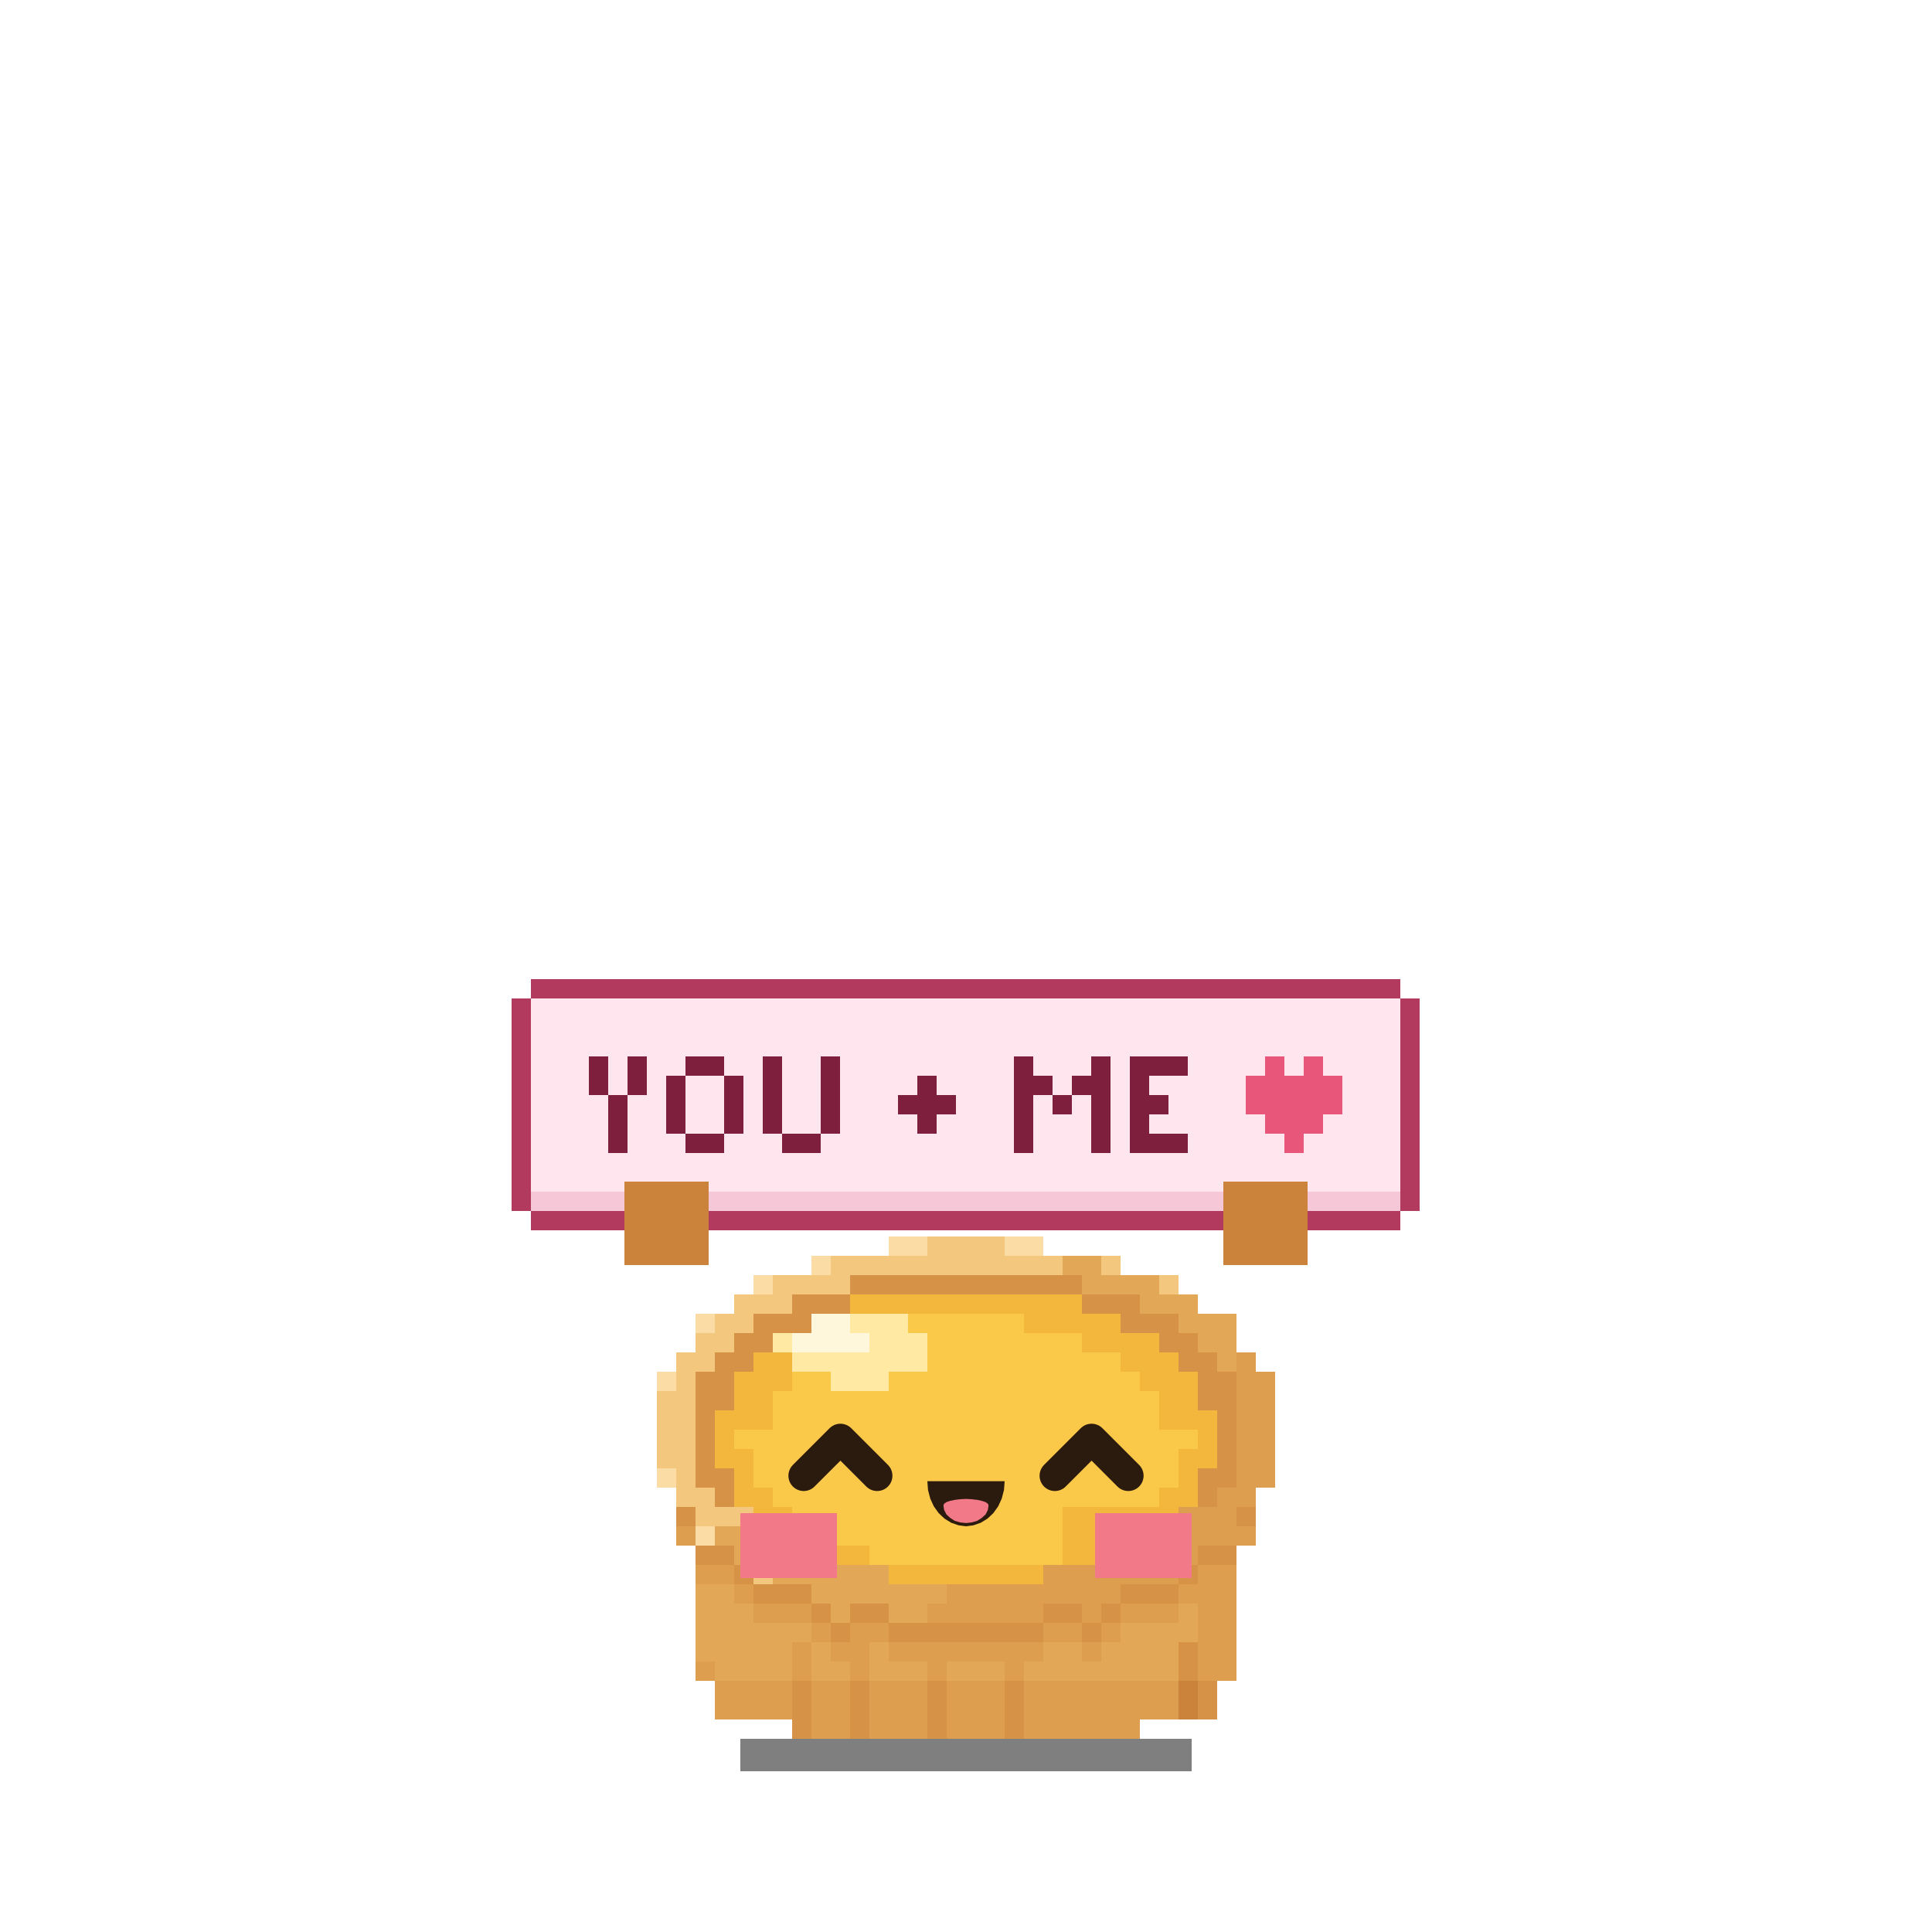
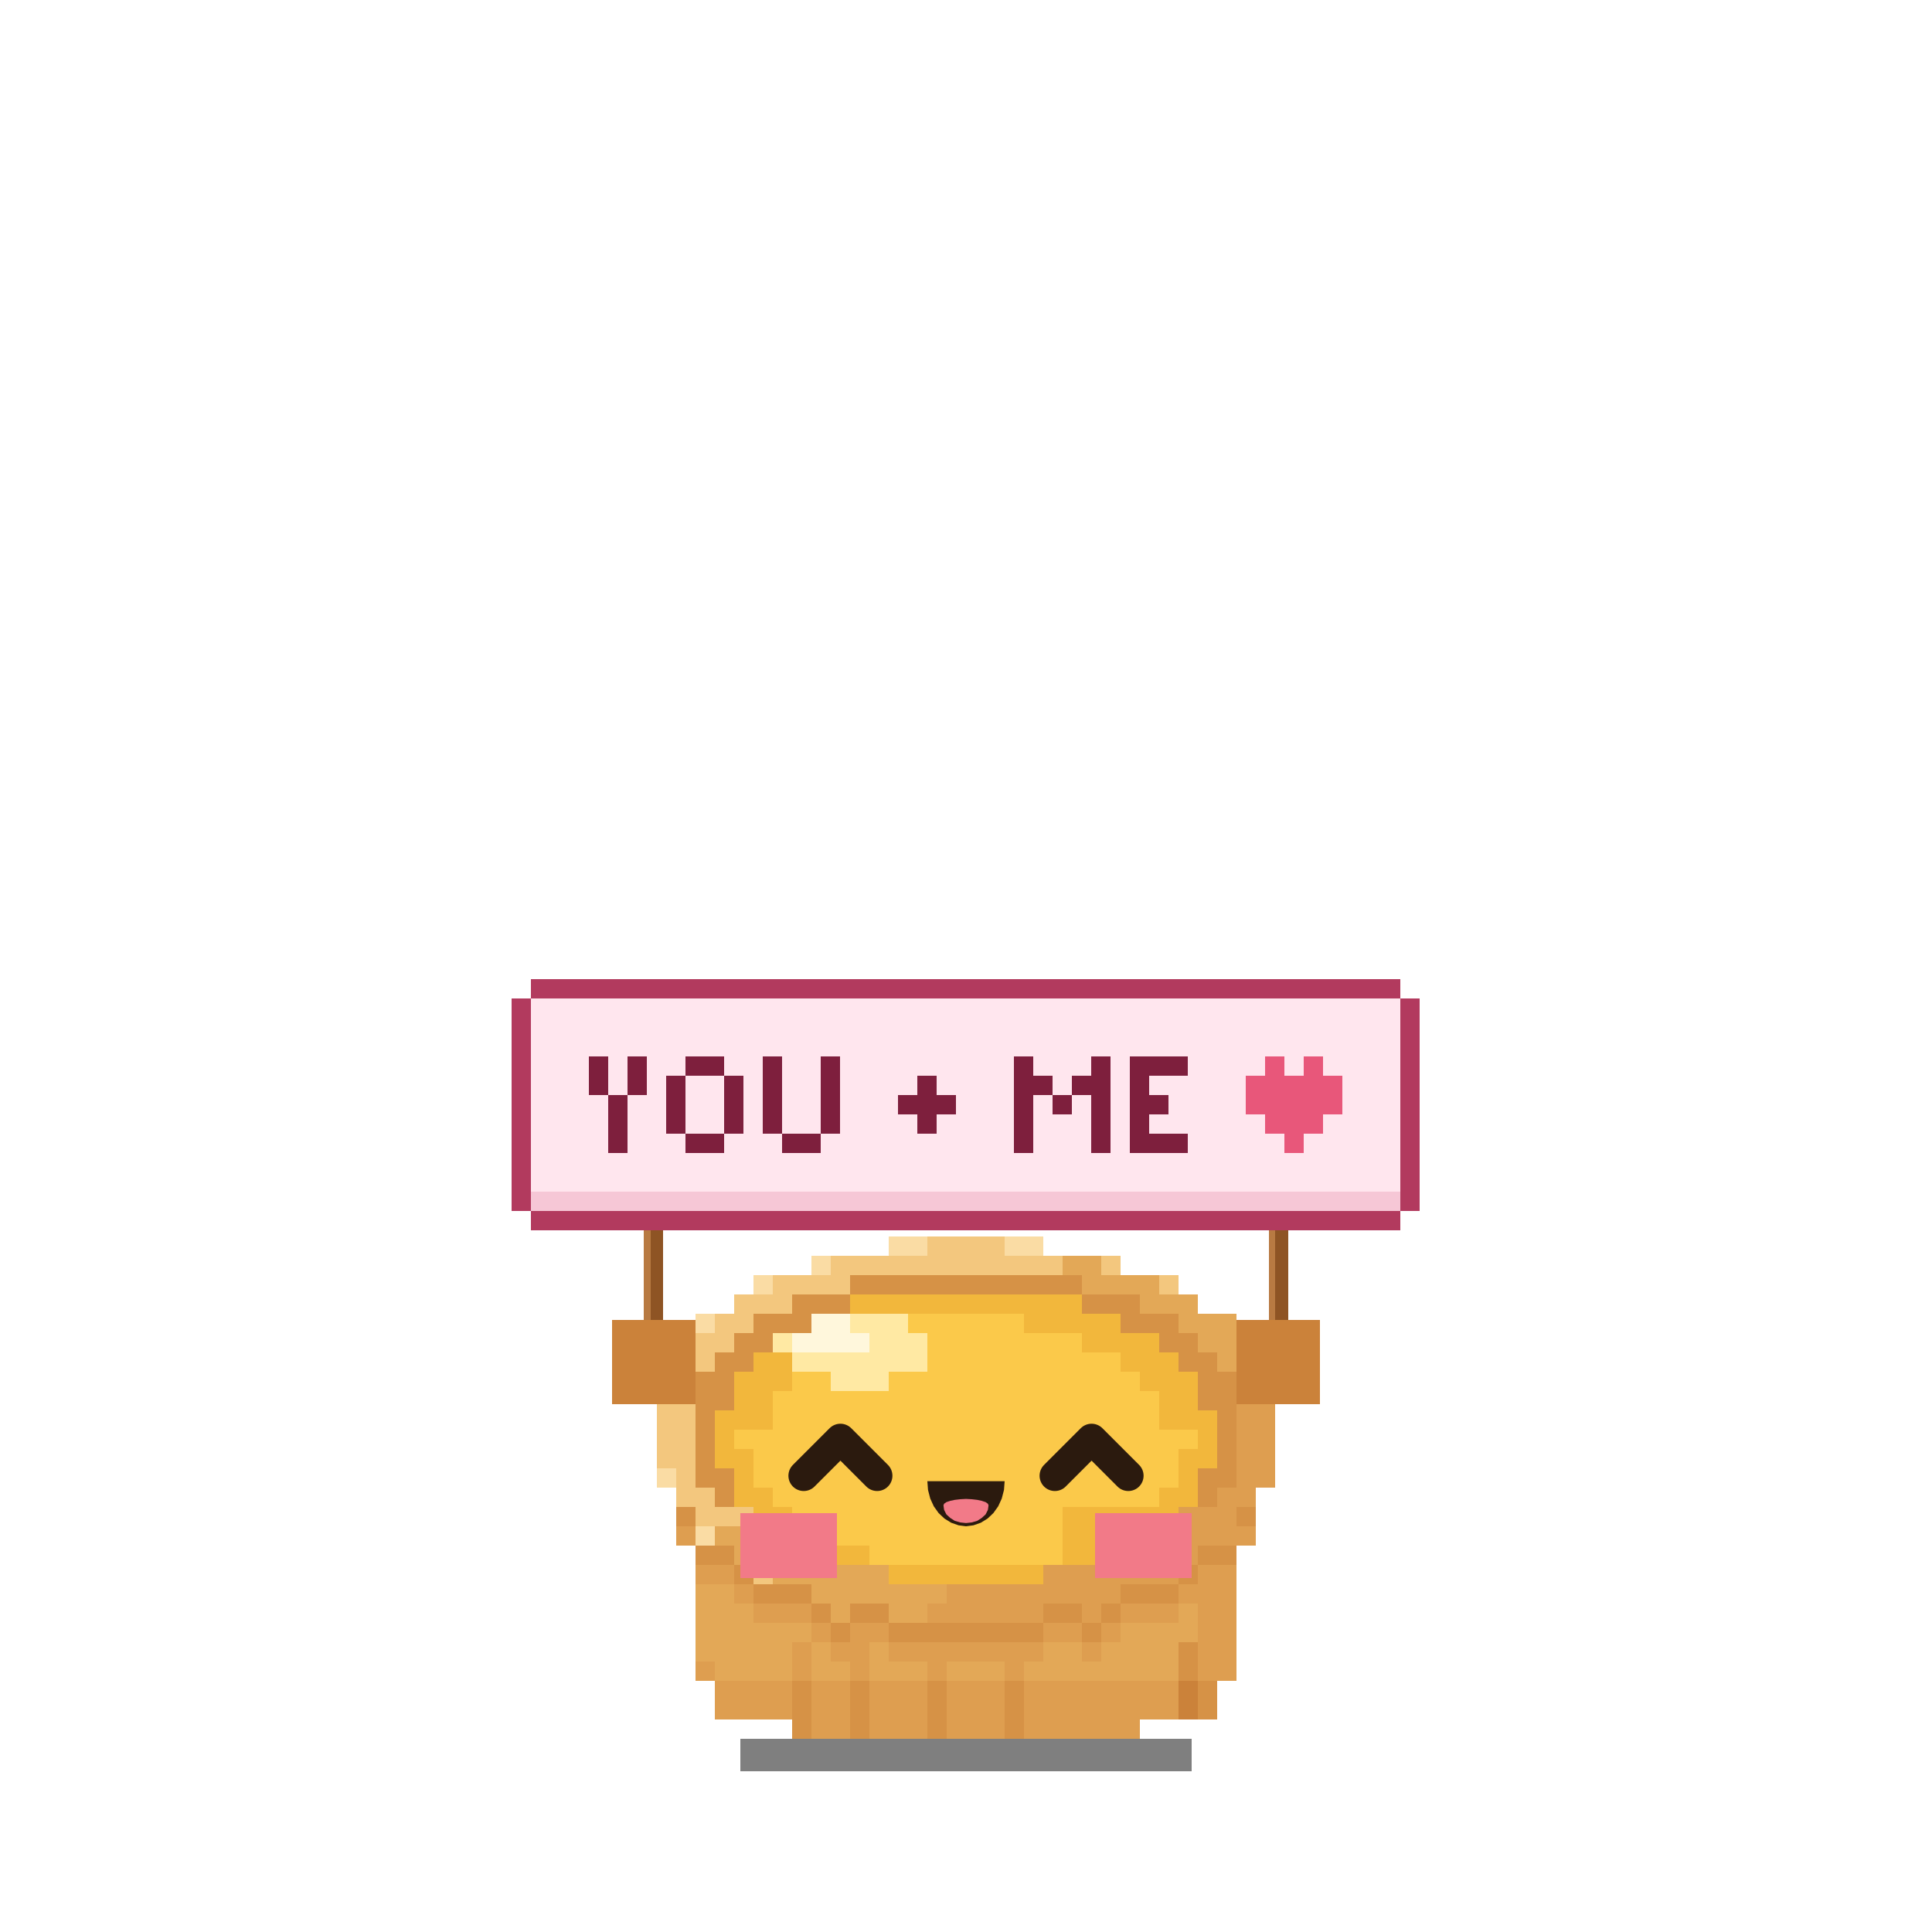
<svg xmlns="http://www.w3.org/2000/svg" viewBox="-20 -34 60 60" width="500" height="500" shape-rendering="crispEdges">
  <defs>
    <style>
      .rise { animation: sign-rise 0.55s ease-out both; }
+       .hands { animation: sign-hands 0.55s ease-out both; }
      .hold { transform-origin: 10px 4.2px; animation: sign-sway 2s 0.55s infinite ease-in-out; }
+       @keyframes sign-hands { 0% { transform: translateY(4.6px); } 70% { transform: translateY(-0.4px); } 100% { transform: translateY(0); } }
      .body { transform-origin: 10px 20px; animation: sign-bounce 1s infinite ease-in-out; }
      .shadow { transform-origin: 10px 20px; animation: sign-shadow 1s infinite ease-in-out; }
      @keyframes sign-rise {
      0% { transform: translateY(8.8px); }
      70% { transform: translateY(-1px); }
      100% { transform: translateY(0); }
      }
      @keyframes sign-sway {
      0%, 100% { transform: rotate(-2.5deg) translateY(0); }
      25% { transform: rotate(0deg) translateY(-0.6px); }
      50% { transform: rotate(2.5deg) translateY(0); }
      75% { transform: rotate(0deg) translateY(-0.6px); }
      }
      @keyframes sign-bounce { 0%, 100% { transform: scale(1, 1); } 50% { transform: scale(1.025, 0.975); } }
      @keyframes sign-shadow { 0%, 100% { transform: scaleX(1); } 50% { transform: scaleX(1.04); } }
      .ht1, .ht2, .ht3 { opacity: 0; }
      .ht1 { animation: sign-heart 2s 0.6s infinite ease-out; }
      .ht2 { animation: sign-heart 2s 1.25s infinite ease-out; }
      .ht3 { animation: sign-heart 2s 1.9s infinite ease-out; }
      @keyframes sign-heart {
      0% { opacity: 0; transform: translateY(1px); }
      15% { opacity: 1; }
      70% { opacity: 1; }
      100% { opacity: 0; transform: translateY(-6px); }
      }
    </style>
  </defs>
  <g class="shadow">
    <rect x="3" y="20" width="14" height="1" fill="#000" opacity="0.5" />
  </g>
  <g class="body">
    <g class="rise">
      <g class="hold">
+         <rect class="free" x="0" y="3.6" width="0.6" height="4.6" fill="#8E5424" />
+         <rect class="free" x="0" y="3.6" width="0.2" height="4.6" fill="#B87A42" />
+         <rect class="free" x="19.4" y="3.6" width="0.6" height="4.6" fill="#8E5424" />
+         <rect class="free" x="19.4" y="3.6" width="0.2" height="4.6" fill="#B87A42" />
        <g transform="translate(-4.1 -3.6) scale(0.6)">
          <rect x="1" y="0" width="45" height="1" fill="#B23A5E" />
          <rect x="0" y="1" width="1" height="1" fill="#B23A5E" />
          <rect x="1" y="1" width="45" height="1" fill="#FFE6EE" />
          <rect x="46" y="1" width="1" height="1" fill="#B23A5E" />
          <rect x="0" y="2" width="1" height="1" fill="#B23A5E" />
          <rect x="1" y="2" width="45" height="1" fill="#FFE6EE" />
          <rect x="46" y="2" width="1" height="1" fill="#B23A5E" />
          <rect x="0" y="3" width="1" height="1" fill="#B23A5E" />
          <rect x="1" y="3" width="45" height="1" fill="#FFE6EE" />
          <rect x="46" y="3" width="1" height="1" fill="#B23A5E" />
          <rect x="0" y="4" width="1" height="1" fill="#B23A5E" />
          <rect x="1" y="4" width="3" height="1" fill="#FFE6EE" />
          <rect x="4" y="4" width="1" height="1" fill="#7E1F3D" />
          <rect x="5" y="4" width="1" height="1" fill="#FFE6EE" />
          <rect x="6" y="4" width="1" height="1" fill="#7E1F3D" />
          <rect x="7" y="4" width="2" height="1" fill="#FFE6EE" />
          <rect x="9" y="4" width="2" height="1" fill="#7E1F3D" />
          <rect x="11" y="4" width="2" height="1" fill="#FFE6EE" />
          <rect x="13" y="4" width="1" height="1" fill="#7E1F3D" />
          <rect x="14" y="4" width="2" height="1" fill="#FFE6EE" />
          <rect x="16" y="4" width="1" height="1" fill="#7E1F3D" />
          <rect x="17" y="4" width="9" height="1" fill="#FFE6EE" />
          <rect x="26" y="4" width="1" height="1" fill="#7E1F3D" />
          <rect x="27" y="4" width="3" height="1" fill="#FFE6EE" />
          <rect x="30" y="4" width="1" height="1" fill="#7E1F3D" />
          <rect x="31" y="4" width="1" height="1" fill="#FFE6EE" />
          <rect x="32" y="4" width="3" height="1" fill="#7E1F3D" />
          <rect x="35" y="4" width="4" height="1" fill="#FFE6EE" />
          <rect x="39" y="4" width="1" height="1" fill="#E8577A" />
          <rect x="40" y="4" width="1" height="1" fill="#FFE6EE" />
          <rect x="41" y="4" width="1" height="1" fill="#E8577A" />
          <rect x="42" y="4" width="4" height="1" fill="#FFE6EE" />
          <rect x="46" y="4" width="1" height="1" fill="#B23A5E" />
          <rect x="0" y="5" width="1" height="1" fill="#B23A5E" />
          <rect x="1" y="5" width="3" height="1" fill="#FFE6EE" />
          <rect x="4" y="5" width="1" height="1" fill="#7E1F3D" />
          <rect x="5" y="5" width="1" height="1" fill="#FFE6EE" />
          <rect x="6" y="5" width="1" height="1" fill="#7E1F3D" />
          <rect x="7" y="5" width="1" height="1" fill="#FFE6EE" />
          <rect x="8" y="5" width="1" height="1" fill="#7E1F3D" />
          <rect x="9" y="5" width="2" height="1" fill="#FFE6EE" />
          <rect x="11" y="5" width="1" height="1" fill="#7E1F3D" />
          <rect x="12" y="5" width="1" height="1" fill="#FFE6EE" />
          <rect x="13" y="5" width="1" height="1" fill="#7E1F3D" />
          <rect x="14" y="5" width="2" height="1" fill="#FFE6EE" />
          <rect x="16" y="5" width="1" height="1" fill="#7E1F3D" />
          <rect x="17" y="5" width="4" height="1" fill="#FFE6EE" />
          <rect x="21" y="5" width="1" height="1" fill="#7E1F3D" />
          <rect x="22" y="5" width="4" height="1" fill="#FFE6EE" />
          <rect x="26" y="5" width="2" height="1" fill="#7E1F3D" />
          <rect x="28" y="5" width="1" height="1" fill="#FFE6EE" />
          <rect x="29" y="5" width="2" height="1" fill="#7E1F3D" />
          <rect x="31" y="5" width="1" height="1" fill="#FFE6EE" />
          <rect x="32" y="5" width="1" height="1" fill="#7E1F3D" />
          <rect x="33" y="5" width="5" height="1" fill="#FFE6EE" />
          <rect x="38" y="5" width="5" height="1" fill="#E8577A" />
          <rect x="43" y="5" width="3" height="1" fill="#FFE6EE" />
          <rect x="46" y="5" width="1" height="1" fill="#B23A5E" />
          <rect x="0" y="6" width="1" height="1" fill="#B23A5E" />
          <rect x="1" y="6" width="4" height="1" fill="#FFE6EE" />
          <rect x="5" y="6" width="1" height="1" fill="#7E1F3D" />
          <rect x="6" y="6" width="2" height="1" fill="#FFE6EE" />
          <rect x="8" y="6" width="1" height="1" fill="#7E1F3D" />
          <rect x="9" y="6" width="2" height="1" fill="#FFE6EE" />
          <rect x="11" y="6" width="1" height="1" fill="#7E1F3D" />
          <rect x="12" y="6" width="1" height="1" fill="#FFE6EE" />
          <rect x="13" y="6" width="1" height="1" fill="#7E1F3D" />
          <rect x="14" y="6" width="2" height="1" fill="#FFE6EE" />
          <rect x="16" y="6" width="1" height="1" fill="#7E1F3D" />
          <rect x="17" y="6" width="3" height="1" fill="#FFE6EE" />
          <rect x="20" y="6" width="3" height="1" fill="#7E1F3D" />
          <rect x="23" y="6" width="3" height="1" fill="#FFE6EE" />
          <rect x="26" y="6" width="1" height="1" fill="#7E1F3D" />
          <rect x="27" y="6" width="1" height="1" fill="#FFE6EE" />
          <rect x="28" y="6" width="1" height="1" fill="#7E1F3D" />
          <rect x="29" y="6" width="1" height="1" fill="#FFE6EE" />
          <rect x="30" y="6" width="1" height="1" fill="#7E1F3D" />
          <rect x="31" y="6" width="1" height="1" fill="#FFE6EE" />
          <rect x="32" y="6" width="2" height="1" fill="#7E1F3D" />
          <rect x="34" y="6" width="4" height="1" fill="#FFE6EE" />
          <rect x="38" y="6" width="5" height="1" fill="#E8577A" />
          <rect x="43" y="6" width="3" height="1" fill="#FFE6EE" />
          <rect x="46" y="6" width="1" height="1" fill="#B23A5E" />
          <rect x="0" y="7" width="1" height="1" fill="#B23A5E" />
          <rect x="1" y="7" width="4" height="1" fill="#FFE6EE" />
          <rect x="5" y="7" width="1" height="1" fill="#7E1F3D" />
          <rect x="6" y="7" width="2" height="1" fill="#FFE6EE" />
          <rect x="8" y="7" width="1" height="1" fill="#7E1F3D" />
          <rect x="9" y="7" width="2" height="1" fill="#FFE6EE" />
          <rect x="11" y="7" width="1" height="1" fill="#7E1F3D" />
          <rect x="12" y="7" width="1" height="1" fill="#FFE6EE" />
          <rect x="13" y="7" width="1" height="1" fill="#7E1F3D" />
          <rect x="14" y="7" width="2" height="1" fill="#FFE6EE" />
          <rect x="16" y="7" width="1" height="1" fill="#7E1F3D" />
          <rect x="17" y="7" width="4" height="1" fill="#FFE6EE" />
          <rect x="21" y="7" width="1" height="1" fill="#7E1F3D" />
          <rect x="22" y="7" width="4" height="1" fill="#FFE6EE" />
          <rect x="26" y="7" width="1" height="1" fill="#7E1F3D" />
          <rect x="27" y="7" width="3" height="1" fill="#FFE6EE" />
          <rect x="30" y="7" width="1" height="1" fill="#7E1F3D" />
          <rect x="31" y="7" width="1" height="1" fill="#FFE6EE" />
          <rect x="32" y="7" width="1" height="1" fill="#7E1F3D" />
          <rect x="33" y="7" width="6" height="1" fill="#FFE6EE" />
          <rect x="39" y="7" width="3" height="1" fill="#E8577A" />
          <rect x="42" y="7" width="4" height="1" fill="#FFE6EE" />
          <rect x="46" y="7" width="1" height="1" fill="#B23A5E" />
          <rect x="0" y="8" width="1" height="1" fill="#B23A5E" />
          <rect x="1" y="8" width="4" height="1" fill="#FFE6EE" />
          <rect x="5" y="8" width="1" height="1" fill="#7E1F3D" />
          <rect x="6" y="8" width="3" height="1" fill="#FFE6EE" />
          <rect x="9" y="8" width="2" height="1" fill="#7E1F3D" />
          <rect x="11" y="8" width="3" height="1" fill="#FFE6EE" />
          <rect x="14" y="8" width="2" height="1" fill="#7E1F3D" />
          <rect x="16" y="8" width="10" height="1" fill="#FFE6EE" />
          <rect x="26" y="8" width="1" height="1" fill="#7E1F3D" />
          <rect x="27" y="8" width="3" height="1" fill="#FFE6EE" />
          <rect x="30" y="8" width="1" height="1" fill="#7E1F3D" />
          <rect x="31" y="8" width="1" height="1" fill="#FFE6EE" />
          <rect x="32" y="8" width="3" height="1" fill="#7E1F3D" />
          <rect x="35" y="8" width="5" height="1" fill="#FFE6EE" />
          <rect x="40" y="8" width="1" height="1" fill="#E8577A" />
          <rect x="41" y="8" width="5" height="1" fill="#FFE6EE" />
          <rect x="46" y="8" width="1" height="1" fill="#B23A5E" />
          <rect x="0" y="9" width="1" height="1" fill="#B23A5E" />
          <rect x="1" y="9" width="45" height="1" fill="#FFE6EE" />
          <rect x="46" y="9" width="1" height="1" fill="#B23A5E" />
          <rect x="0" y="10" width="1" height="1" fill="#B23A5E" />
          <rect x="1" y="10" width="45" height="1" fill="#FFE6EE" />
          <rect x="46" y="10" width="1" height="1" fill="#B23A5E" />
          <rect x="0" y="11" width="1" height="1" fill="#B23A5E" />
          <rect x="1" y="11" width="45" height="1" fill="#F6C7D6" />
          <rect x="46" y="11" width="1" height="1" fill="#B23A5E" />
          <rect x="1" y="12" width="45" height="1" fill="#B23A5E" />
        </g>
-         <rect class="free" x="-0.6" y="2.7" width="2.6" height="2.6" fill="#CB823A" />
-         <rect class="free" x="18" y="2.7" width="2.6" height="2.6" fill="#CB823A" />
      </g>
    </g>
    <g id="tart" transform="translate(0.4 4.4) scale(0.6)">
      <rect x="12" y="0" width="8" height="2" fill="#FADCA4" />
      <rect x="8" y="1" width="16" height="2" fill="#F3C77E" />
      <rect x="5" y="2" width="22" height="2" fill="#D69246" />
      <rect x="4" y="3" width="24" height="2" fill="#F2B73C" />
      <rect x="2" y="4" width="28" height="2" fill="#D69246" />
      <rect x="2" y="5" width="28" height="2" fill="#FBC94A" />
      <rect x="1" y="6" width="30" height="2" fill="#FBC94A" />
      <rect x="0" y="7" width="32" height="2" fill="#FBC94A" />
      <rect x="0" y="8" width="32" height="2" fill="#FBC94A" />
      <rect x="0" y="9" width="32" height="2" fill="#FBC94A" />
      <rect x="0" y="10" width="32" height="2" fill="#FBC94A" />
      <rect x="0" y="11" width="32" height="2" fill="#FBC94A" />
      <rect x="1" y="12" width="30" height="2" fill="#FBC94A" />
      <rect x="1" y="13" width="30" height="2" fill="#FBC94A" />
      <rect x="1" y="14" width="30" height="2" fill="#FBC94A" />
      <rect x="2" y="15" width="28" height="2" fill="#FBC94A" />
      <rect x="2" y="16" width="28" height="2" fill="#FBC94A" />
      <rect x="2" y="17" width="28" height="2" fill="#DE9E50" />
      <rect x="2" y="18" width="28" height="2" fill="#DE9E50" />
      <rect x="2" y="19" width="28" height="2" fill="#DE9E50" />
      <rect x="2" y="20" width="28" height="2" fill="#E3A857" />
      <rect x="2" y="21" width="28" height="2" fill="#DE9E50" />
      <rect x="3" y="22" width="26" height="2" fill="#E3A857" />
      <rect x="3" y="23" width="26" height="2" fill="#DE9E50" />
      <rect x="7" y="24" width="18" height="2" fill="#DE9E50" />
      <rect x="12" y="0" width="8" height="1" fill="#FADCA4" />
      <rect x="8" y="1" width="16" height="1" fill="#F3C77E" />
      <rect x="5" y="2" width="22" height="1" fill="#D69246" />
      <rect x="4" y="3" width="24" height="1" fill="#F2B73C" />
      <rect x="2" y="4" width="28" height="1" fill="#D69246" />
      <rect x="2" y="5" width="28" height="1" fill="#FBC94A" />
      <rect x="1" y="6" width="30" height="1" fill="#FBC94A" />
      <rect x="0" y="7" width="32" height="1" fill="#FBC94A" />
      <rect x="0" y="8" width="32" height="1" fill="#FBC94A" />
      <rect x="0" y="9" width="32" height="1" fill="#FBC94A" />
      <rect x="0" y="10" width="32" height="1" fill="#FBC94A" />
      <rect x="0" y="11" width="32" height="1" fill="#FBC94A" />
      <rect x="0" y="12" width="32" height="1" fill="#FBC94A" />
      <rect x="1" y="13" width="30" height="1" fill="#FBC94A" />
      <rect x="1" y="14" width="30" height="1" fill="#FBC94A" />
      <rect x="1" y="15" width="30" height="1" fill="#FBC94A" />
      <rect x="2" y="16" width="28" height="1" fill="#FBC94A" />
      <rect x="2" y="17" width="28" height="1" fill="#DE9E50" />
      <rect x="2" y="18" width="28" height="1" fill="#DE9E50" />
      <rect x="2" y="19" width="28" height="1" fill="#DE9E50" />
      <rect x="2" y="20" width="28" height="1" fill="#E3A857" />
      <rect x="2" y="21" width="28" height="1" fill="#DE9E50" />
      <rect x="2" y="22" width="28" height="1" fill="#E3A857" />
      <rect x="3" y="23" width="26" height="1" fill="#DE9E50" />
      <rect x="3" y="24" width="26" height="1" fill="#DE9E50" />
      <rect x="7" y="25" width="18" height="1" fill="#DE9E50" />
      <rect x="12" y="0" width="2" height="1" fill="#FADCA4" />
      <rect x="14" y="0" width="4" height="1" fill="#F3C77E" />
      <rect x="18" y="0" width="2" height="1" fill="#FADCA4" />
      <rect x="8" y="1" width="1" height="1" fill="#FADCA4" />
      <rect x="9" y="1" width="12" height="1" fill="#F3C77E" />
      <rect x="21" y="1" width="2" height="1" fill="#E3A857" />
      <rect x="23" y="1" width="1" height="1" fill="#F3C77E" />
      <rect x="5" y="2" width="1" height="1" fill="#FADCA4" />
      <rect x="6" y="2" width="4" height="1" fill="#F3C77E" />
      <rect x="10" y="2" width="12" height="1" fill="#D69246" />
      <rect x="22" y="2" width="4" height="1" fill="#E3A857" />
      <rect x="26" y="2" width="1" height="1" fill="#F3C77E" />
      <rect x="4" y="3" width="3" height="1" fill="#F3C77E" />
      <rect x="7" y="3" width="3" height="1" fill="#D69246" />
      <rect x="10" y="3" width="12" height="1" fill="#F2B73C" />
      <rect x="22" y="3" width="3" height="1" fill="#D69246" />
      <rect x="25" y="3" width="3" height="1" fill="#E3A857" />
      <rect x="2" y="4" width="1" height="1" fill="#FADCA4" />
      <rect x="3" y="4" width="2" height="1" fill="#F3C77E" />
      <rect x="5" y="4" width="3" height="1" fill="#D69246" />
      <rect x="8" y="4" width="2" height="1" fill="#FFF7DC" />
      <rect x="10" y="4" width="3" height="1" fill="#FFE9A3" />
      <rect x="13" y="4" width="6" height="1" fill="#FBC94A" />
      <rect x="19" y="4" width="5" height="1" fill="#F2B73C" />
      <rect x="24" y="4" width="3" height="1" fill="#D69246" />
      <rect x="27" y="4" width="3" height="1" fill="#E3A857" />
      <rect x="2" y="5" width="2" height="1" fill="#F3C77E" />
      <rect x="4" y="5" width="2" height="1" fill="#D69246" />
      <rect x="6" y="5" width="1" height="1" fill="#FFE9A3" />
      <rect x="7" y="5" width="4" height="1" fill="#FFF7DC" />
      <rect x="11" y="5" width="3" height="1" fill="#FFE9A3" />
      <rect x="14" y="5" width="8" height="1" fill="#FBC94A" />
      <rect x="22" y="5" width="4" height="1" fill="#F2B73C" />
      <rect x="26" y="5" width="2" height="1" fill="#D69246" />
      <rect x="28" y="5" width="2" height="1" fill="#E3A857" />
      <rect x="1" y="6" width="2" height="1" fill="#F3C77E" />
      <rect x="3" y="6" width="2" height="1" fill="#D69246" />
      <rect x="5" y="6" width="2" height="1" fill="#F2B73C" />
      <rect x="7" y="6" width="7" height="1" fill="#FFE9A3" />
      <rect x="14" y="6" width="10" height="1" fill="#FBC94A" />
      <rect x="24" y="6" width="3" height="1" fill="#F2B73C" />
      <rect x="27" y="6" width="2" height="1" fill="#D69246" />
      <rect x="29" y="6" width="1" height="1" fill="#E3A857" />
      <rect x="30" y="6" width="1" height="1" fill="#DE9E50" />
      <rect x="0" y="7" width="1" height="1" fill="#FADCA4" />
      <rect x="1" y="7" width="1" height="1" fill="#F3C77E" />
      <rect x="2" y="7" width="2" height="1" fill="#D69246" />
      <rect x="4" y="7" width="3" height="1" fill="#F2B73C" />
      <rect x="7" y="7" width="2" height="1" fill="#FBC94A" />
      <rect x="9" y="7" width="3" height="1" fill="#FFE9A3" />
      <rect x="12" y="7" width="13" height="1" fill="#FBC94A" />
      <rect x="25" y="7" width="3" height="1" fill="#F2B73C" />
      <rect x="28" y="7" width="2" height="1" fill="#D69246" />
      <rect x="30" y="7" width="2" height="1" fill="#DE9E50" />
      <rect x="0" y="8" width="2" height="1" fill="#F3C77E" />
      <rect x="2" y="8" width="2" height="1" fill="#D69246" />
      <rect x="4" y="8" width="2" height="1" fill="#F2B73C" />
      <rect x="6" y="8" width="20" height="1" fill="#FBC94A" />
      <rect x="26" y="8" width="2" height="1" fill="#F2B73C" />
      <rect x="28" y="8" width="2" height="1" fill="#D69246" />
      <rect x="30" y="8" width="2" height="1" fill="#DE9E50" />
      <rect x="0" y="9" width="2" height="1" fill="#F3C77E" />
      <rect x="2" y="9" width="1" height="1" fill="#D69246" />
      <rect x="3" y="9" width="3" height="1" fill="#F2B73C" />
      <rect x="6" y="9" width="20" height="1" fill="#FBC94A" />
      <rect x="26" y="9" width="3" height="1" fill="#F2B73C" />
      <rect x="29" y="9" width="1" height="1" fill="#D69246" />
      <rect x="30" y="9" width="2" height="1" fill="#DE9E50" />
      <rect x="0" y="10" width="2" height="1" fill="#F3C77E" />
      <rect x="2" y="10" width="1" height="1" fill="#D69246" />
      <rect x="3" y="10" width="1" height="1" fill="#F2B73C" />
      <rect x="4" y="10" width="24" height="1" fill="#FBC94A" />
      <rect x="28" y="10" width="1" height="1" fill="#F2B73C" />
      <rect x="29" y="10" width="1" height="1" fill="#D69246" />
      <rect x="30" y="10" width="2" height="1" fill="#DE9E50" />
      <rect x="0" y="11" width="2" height="1" fill="#F3C77E" />
      <rect x="2" y="11" width="1" height="1" fill="#D69246" />
      <rect x="3" y="11" width="2" height="1" fill="#F2B73C" />
      <rect x="5" y="11" width="22" height="1" fill="#FBC94A" />
      <rect x="27" y="11" width="2" height="1" fill="#F2B73C" />
      <rect x="29" y="11" width="1" height="1" fill="#D69246" />
      <rect x="30" y="11" width="2" height="1" fill="#DE9E50" />
      <rect x="0" y="12" width="1" height="1" fill="#FADCA4" />
      <rect x="1" y="12" width="1" height="1" fill="#F3C77E" />
      <rect x="2" y="12" width="2" height="1" fill="#D69246" />
      <rect x="4" y="12" width="1" height="1" fill="#F2B73C" />
      <rect x="5" y="12" width="22" height="1" fill="#FBC94A" />
      <rect x="27" y="12" width="1" height="1" fill="#F2B73C" />
      <rect x="28" y="12" width="2" height="1" fill="#D69246" />
      <rect x="30" y="12" width="2" height="1" fill="#DE9E50" />
      <rect x="1" y="13" width="2" height="1" fill="#F3C77E" />
      <rect x="3" y="13" width="1" height="1" fill="#D69246" />
      <rect x="4" y="13" width="2" height="1" fill="#F2B73C" />
      <rect x="6" y="13" width="20" height="1" fill="#FBC94A" />
      <rect x="26" y="13" width="2" height="1" fill="#F2B73C" />
      <rect x="28" y="13" width="1" height="1" fill="#D69246" />
      <rect x="29" y="13" width="2" height="1" fill="#DE9E50" />
      <rect x="1" y="14" width="1" height="1" fill="#D69246" />
      <rect x="2" y="14" width="3" height="1" fill="#F3C77E" />
      <rect x="5" y="14" width="2" height="1" fill="#F2B73C" />
      <rect x="7" y="14" width="14" height="1" fill="#FBC94A" />
      <rect x="21" y="14" width="6" height="1" fill="#F2B73C" />
      <rect x="27" y="14" width="3" height="1" fill="#DE9E50" />
      <rect x="30" y="14" width="1" height="1" fill="#D69246" />
      <rect x="1" y="15" width="1" height="1" fill="#DE9E50" />
      <rect x="2" y="15" width="1" height="1" fill="#FADCA4" />
      <rect x="3" y="15" width="4" height="1" fill="#E3A857" />
      <rect x="7" y="15" width="2" height="1" fill="#F2B73C" />
      <rect x="9" y="15" width="12" height="1" fill="#FBC94A" />
      <rect x="21" y="15" width="4" height="1" fill="#F2B73C" />
      <rect x="25" y="15" width="6" height="1" fill="#DE9E50" />
      <rect x="2" y="16" width="2" height="1" fill="#D69246" />
      <rect x="4" y="16" width="5" height="1" fill="#E3A857" />
      <rect x="9" y="16" width="2" height="1" fill="#F2B73C" />
      <rect x="11" y="16" width="10" height="1" fill="#FBC94A" />
      <rect x="21" y="16" width="2" height="1" fill="#F2B73C" />
      <rect x="23" y="16" width="5" height="1" fill="#DE9E50" />
      <rect x="28" y="16" width="2" height="1" fill="#D69246" />
      <rect x="2" y="17" width="2" height="1" fill="#DE9E50" />
      <rect x="4" y="17" width="1" height="1" fill="#D69246" />
      <rect x="5" y="17" width="1" height="1" fill="#F3C77E" />
      <rect x="6" y="17" width="6" height="1" fill="#E3A857" />
      <rect x="12" y="17" width="8" height="1" fill="#F2B73C" />
      <rect x="20" y="17" width="7" height="1" fill="#DE9E50" />
      <rect x="27" y="17" width="1" height="1" fill="#D69246" />
      <rect x="28" y="17" width="2" height="1" fill="#DE9E50" />
      <rect x="2" y="18" width="2" height="1" fill="#E3A857" />
      <rect x="4" y="18" width="1" height="1" fill="#DE9E50" />
      <rect x="5" y="18" width="3" height="1" fill="#D69246" />
      <rect x="8" y="18" width="7" height="1" fill="#E3A857" />
      <rect x="15" y="18" width="9" height="1" fill="#DE9E50" />
      <rect x="24" y="18" width="3" height="1" fill="#D69246" />
      <rect x="27" y="18" width="3" height="1" fill="#DE9E50" />
      <rect x="2" y="19" width="3" height="1" fill="#E3A857" />
      <rect x="5" y="19" width="3" height="1" fill="#DE9E50" />
      <rect x="8" y="19" width="1" height="1" fill="#D69246" />
      <rect x="9" y="19" width="1" height="1" fill="#E3A857" />
      <rect x="10" y="19" width="2" height="1" fill="#D69246" />
      <rect x="12" y="19" width="2" height="1" fill="#E3A857" />
      <rect x="14" y="19" width="6" height="1" fill="#DE9E50" />
      <rect x="20" y="19" width="2" height="1" fill="#D69246" />
      <rect x="22" y="19" width="1" height="1" fill="#DE9E50" />
      <rect x="23" y="19" width="1" height="1" fill="#D69246" />
      <rect x="24" y="19" width="3" height="1" fill="#DE9E50" />
      <rect x="27" y="19" width="1" height="1" fill="#E3A857" />
      <rect x="28" y="19" width="2" height="1" fill="#DE9E50" />
      <rect x="2" y="20" width="6" height="1" fill="#E3A857" />
      <rect x="8" y="20" width="1" height="1" fill="#DE9E50" />
      <rect x="9" y="20" width="1" height="1" fill="#D69246" />
      <rect x="10" y="20" width="2" height="1" fill="#DE9E50" />
      <rect x="12" y="20" width="8" height="1" fill="#D69246" />
      <rect x="20" y="20" width="2" height="1" fill="#DE9E50" />
      <rect x="22" y="20" width="1" height="1" fill="#D69246" />
      <rect x="23" y="20" width="1" height="1" fill="#DE9E50" />
      <rect x="24" y="20" width="4" height="1" fill="#E3A857" />
      <rect x="28" y="20" width="2" height="1" fill="#DE9E50" />
      <rect x="2" y="21" width="5" height="1" fill="#E3A857" />
      <rect x="7" y="21" width="1" height="1" fill="#DE9E50" />
      <rect x="8" y="21" width="1" height="1" fill="#E3A857" />
      <rect x="9" y="21" width="2" height="1" fill="#DE9E50" />
      <rect x="11" y="21" width="1" height="1" fill="#E3A857" />
      <rect x="12" y="21" width="8" height="1" fill="#DE9E50" />
      <rect x="20" y="21" width="2" height="1" fill="#E3A857" />
      <rect x="22" y="21" width="1" height="1" fill="#DE9E50" />
      <rect x="23" y="21" width="4" height="1" fill="#E3A857" />
      <rect x="27" y="21" width="1" height="1" fill="#D69246" />
      <rect x="28" y="21" width="2" height="1" fill="#DE9E50" />
      <rect x="2" y="22" width="1" height="1" fill="#DE9E50" />
      <rect x="3" y="22" width="4" height="1" fill="#E3A857" />
      <rect x="7" y="22" width="1" height="1" fill="#DE9E50" />
      <rect x="8" y="22" width="2" height="1" fill="#E3A857" />
      <rect x="10" y="22" width="1" height="1" fill="#DE9E50" />
      <rect x="11" y="22" width="3" height="1" fill="#E3A857" />
      <rect x="14" y="22" width="1" height="1" fill="#DE9E50" />
      <rect x="15" y="22" width="3" height="1" fill="#E3A857" />
      <rect x="18" y="22" width="1" height="1" fill="#DE9E50" />
      <rect x="19" y="22" width="8" height="1" fill="#E3A857" />
      <rect x="27" y="22" width="1" height="1" fill="#D69246" />
      <rect x="28" y="22" width="2" height="1" fill="#DE9E50" />
      <rect x="3" y="23" width="4" height="1" fill="#DE9E50" />
      <rect x="7" y="23" width="1" height="1" fill="#D69246" />
      <rect x="8" y="23" width="2" height="1" fill="#DE9E50" />
      <rect x="10" y="23" width="1" height="1" fill="#D69246" />
      <rect x="11" y="23" width="3" height="1" fill="#DE9E50" />
      <rect x="14" y="23" width="1" height="1" fill="#D69246" />
      <rect x="15" y="23" width="3" height="1" fill="#DE9E50" />
      <rect x="18" y="23" width="1" height="1" fill="#D69246" />
      <rect x="19" y="23" width="8" height="1" fill="#DE9E50" />
      <rect x="27" y="23" width="1" height="1" fill="#CB823A" />
      <rect x="28" y="23" width="1" height="1" fill="#D69246" />
      <rect x="3" y="24" width="4" height="1" fill="#DE9E50" />
      <rect x="7" y="24" width="1" height="1" fill="#D69246" />
      <rect x="8" y="24" width="2" height="1" fill="#DE9E50" />
      <rect x="10" y="24" width="1" height="1" fill="#D69246" />
      <rect x="11" y="24" width="3" height="1" fill="#DE9E50" />
      <rect x="14" y="24" width="1" height="1" fill="#D69246" />
      <rect x="15" y="24" width="3" height="1" fill="#DE9E50" />
      <rect x="18" y="24" width="1" height="1" fill="#D69246" />
      <rect x="19" y="24" width="8" height="1" fill="#DE9E50" />
      <rect x="27" y="24" width="1" height="1" fill="#CB823A" />
      <rect x="28" y="24" width="1" height="1" fill="#D69246" />
      <rect x="7" y="25" width="1" height="1" fill="#D69246" />
      <rect x="8" y="25" width="2" height="1" fill="#DE9E50" />
      <rect x="10" y="25" width="1" height="1" fill="#D69246" />
      <rect x="11" y="25" width="3" height="1" fill="#DE9E50" />
      <rect x="14" y="25" width="1" height="1" fill="#D69246" />
      <rect x="15" y="25" width="3" height="1" fill="#DE9E50" />
      <rect x="18" y="25" width="1" height="1" fill="#D69246" />
      <rect x="19" y="25" width="6" height="1" fill="#DE9E50" />
    </g>
    <rect x="3" y="13" width="3" height="2" fill="#F27A88" />
    <rect x="14" y="13" width="3" height="2" fill="#F27A88" />
    <g fill="none" stroke="#2B1A0E" stroke-width="0.95" stroke-linecap="round" stroke-linejoin="round" shape-rendering="geometricPrecision">
      <polyline class="free" points="4.96,11.83 6.1,10.69 7.24,11.83" />
      <polyline class="free" points="12.76,11.83 13.9,10.69 15.04,11.83" />
    </g>
    <g shape-rendering="geometricPrecision" stroke="none">
      <polyline class="free" fill="#2B1A0E" points="11.2,12 11.18,12.27 11.11,12.54 11,12.78 10.85,12.99 10.67,13.16 10.46,13.29 10.23,13.37 10,13.4 9.77,13.37 9.54,13.29 9.33,13.16 9.15,12.99 9,12.78 8.89,12.54 8.82,12.27 8.8,12" />
      <polyline class="free" fill="#F27A88" points="10.7,12.75 10.68,12.89 10.61,13.03 10.49,13.14 10.35,13.23 10.18,13.28 10,13.3 9.82,13.28 9.65,13.23 9.51,13.14 9.39,13.03 9.32,12.89 9.3,12.75 9.3,12.75 9.32,12.7 9.39,12.65 9.51,12.61 9.65,12.58 9.82,12.56 10,12.55 10.18,12.56 10.35,12.58 10.49,12.61 10.61,12.65 10.68,12.7 10.7,12.75" />
    </g>
+     <g class="hands">
+       <g class="hold">
+         <rect class="free" x="-1" y="7" width="2.6" height="2.6" fill="#CB823A" />
+         <rect class="free" x="18.4" y="7" width="2.6" height="2.6" fill="#CB823A" />
+       </g>
+     </g>
  </g>
  <g class="ht1">
    <g transform="translate(-3.6 9) scale(0.6)">
      <rect x="1" y="0" width="1" height="1" fill="#E8577A" />
      <rect x="3" y="0" width="1" height="1" fill="#E8577A" />
      <rect x="0" y="1" width="5" height="1" fill="#E8577A" />
      <rect x="0" y="2" width="5" height="1" fill="#E8577A" />
      <rect x="1" y="3" width="3" height="1" fill="#E8577A" />
      <rect x="2" y="4" width="1" height="1" fill="#E8577A" />
    </g>
  </g>
  <g class="ht2">
    <g transform="translate(20.6 7.4) scale(0.6)">
      <rect x="1" y="0" width="1" height="1" fill="#F27A88" />
      <rect x="3" y="0" width="1" height="1" fill="#F27A88" />
      <rect x="0" y="1" width="5" height="1" fill="#F27A88" />
      <rect x="0" y="2" width="5" height="1" fill="#F27A88" />
      <rect x="1" y="3" width="3" height="1" fill="#F27A88" />
      <rect x="2" y="4" width="1" height="1" fill="#F27A88" />
    </g>
  </g>
  <g class="ht3">
    <g transform="translate(-2.4 4.6) scale(0.6)">
      <rect x="1" y="0" width="1" height="1" fill="#F27A88" />
      <rect x="3" y="0" width="1" height="1" fill="#F27A88" />
      <rect x="0" y="1" width="5" height="1" fill="#F27A88" />
      <rect x="0" y="2" width="5" height="1" fill="#F27A88" />
      <rect x="1" y="3" width="3" height="1" fill="#F27A88" />
      <rect x="2" y="4" width="1" height="1" fill="#F27A88" />
    </g>
  </g>
</svg>
